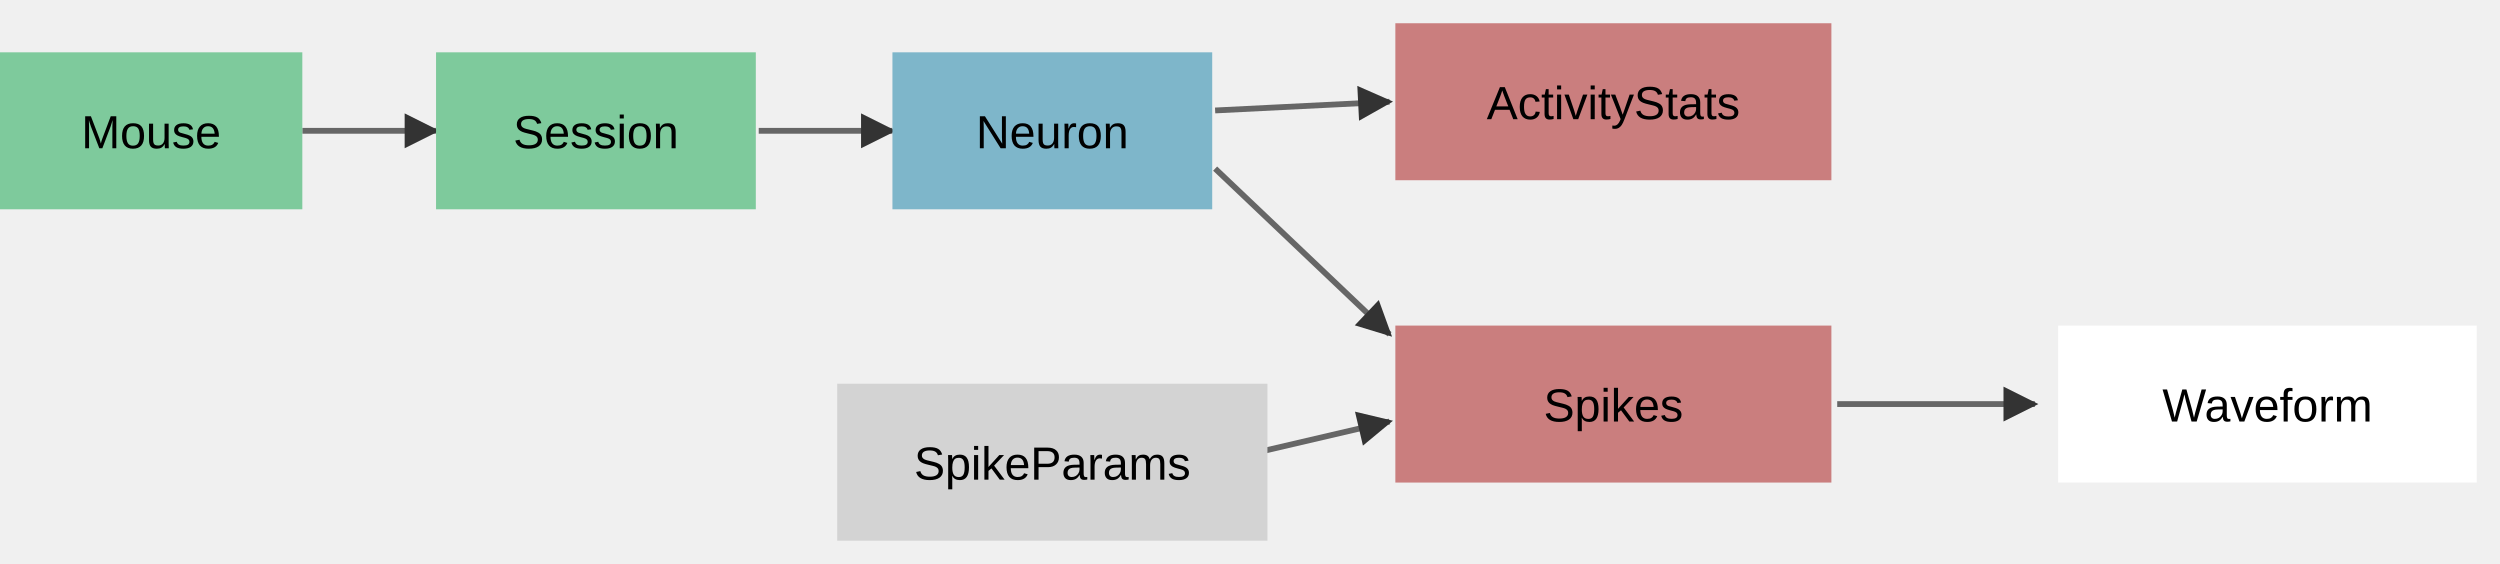
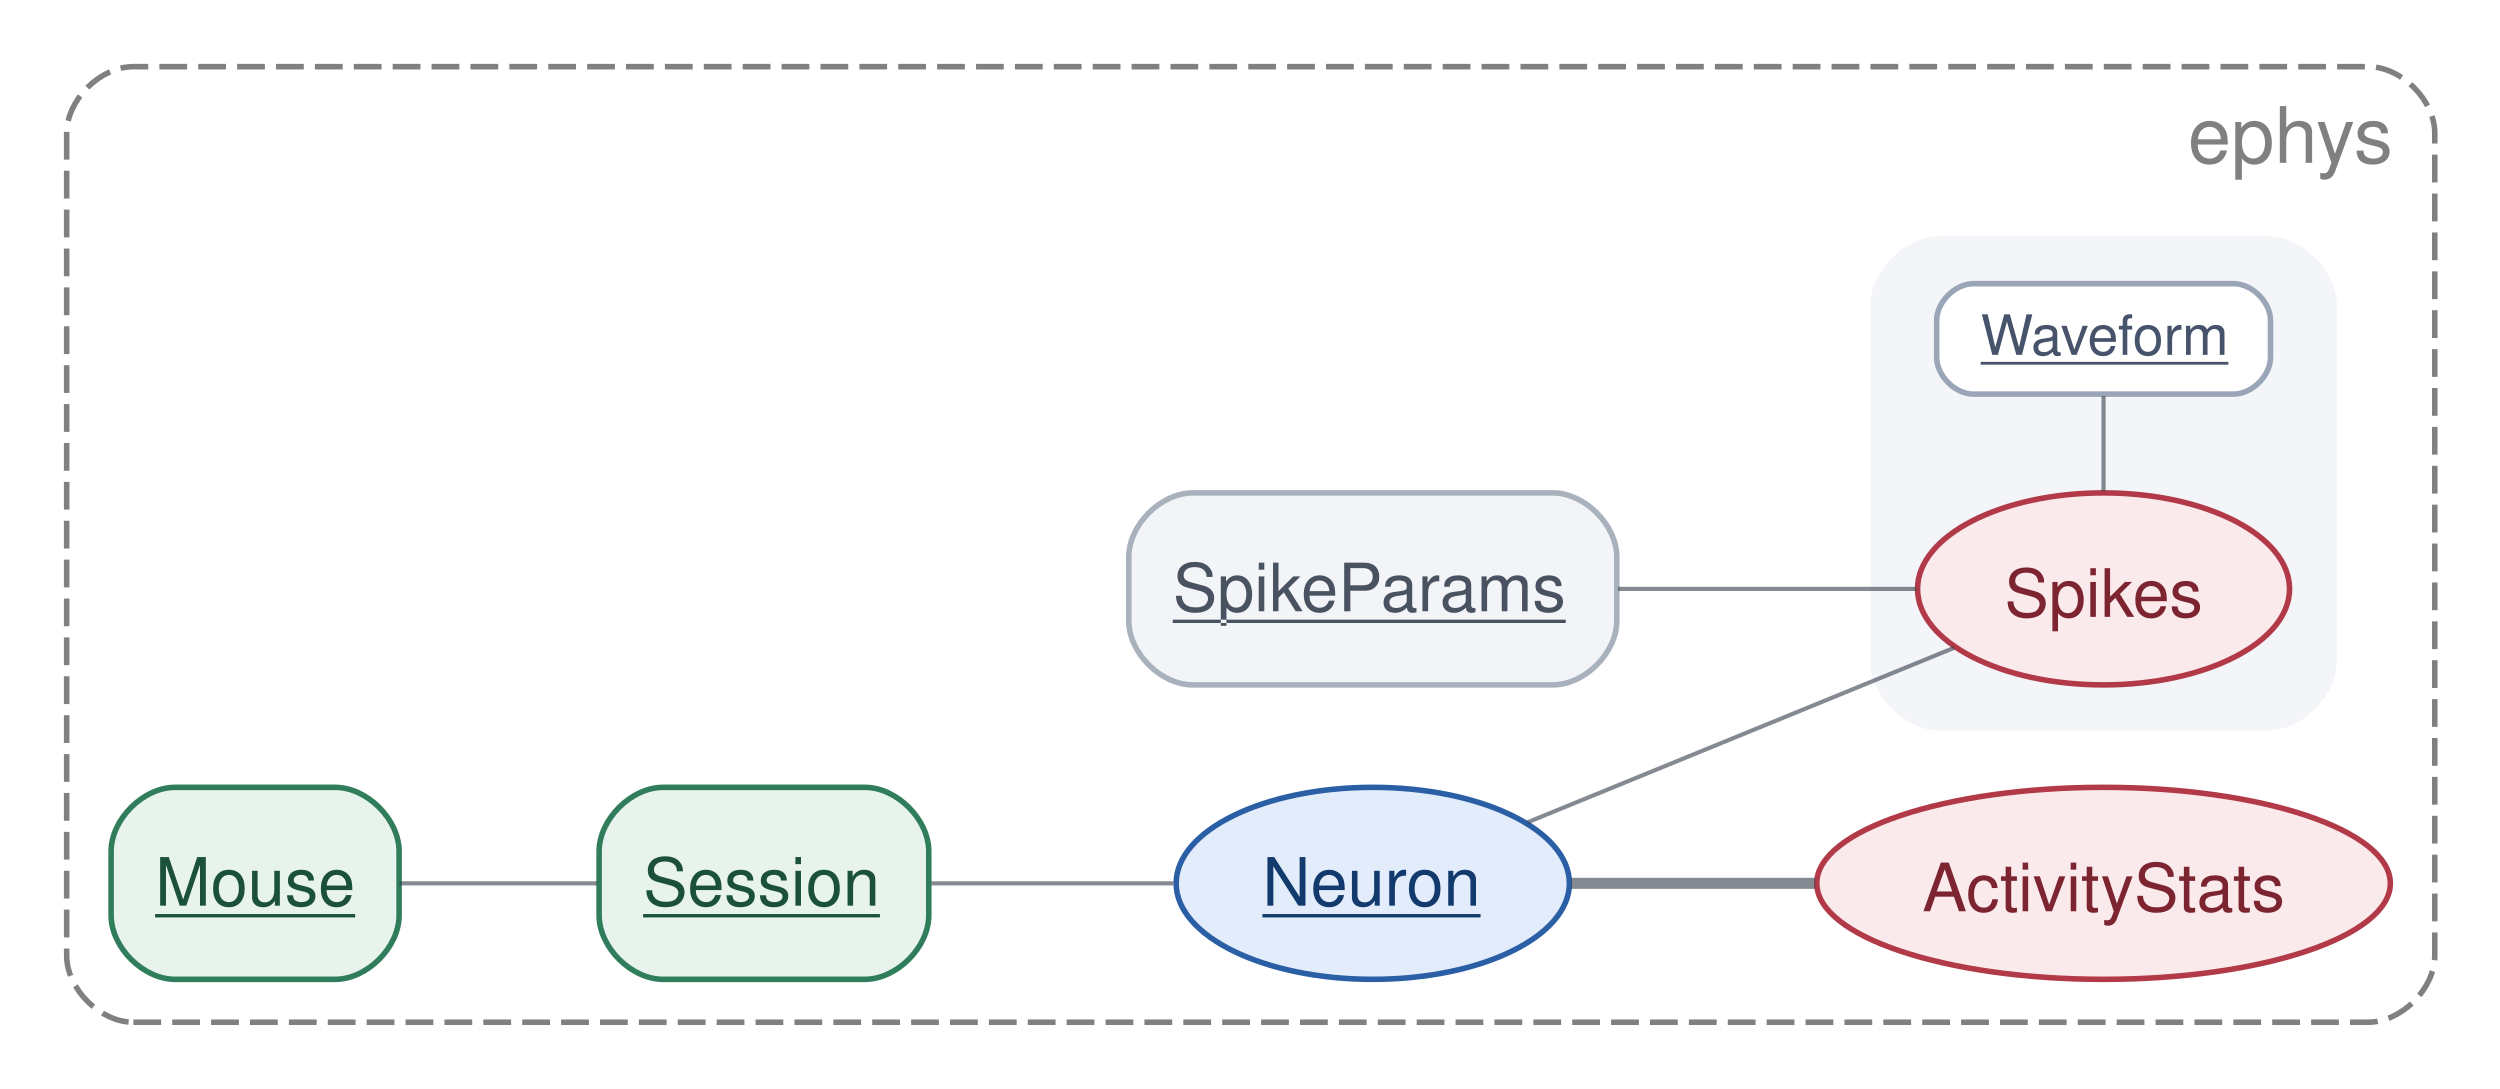
- <svg xmlns="http://www.w3.org/2000/svg" id="ephys-svg" width="100%" class="flowchart" style="max-width: 860px; background-color: transparent;" viewBox="0 0 860 194">
+ <svg xmlns="http://www.w3.org/2000/svg" xmlns:xlink="http://www.w3.org/1999/xlink" width="450pt" height="196pt" viewBox="0.00 0.00 450.00 196.00">
  <style>
-     #ephys-svg { font-family: "trebuchet ms", verdana, arial, sans-serif; font-size: 16px; fill: #000; }
-     #ephys-svg text { fill: #000; }
-     #ephys-svg .node rect { stroke: #333; stroke-width: 1px; }
-     #ephys-svg .link { stroke: #666; stroke-width: 2px; fill: none; }
-     #ephys-svg .arrowhead { fill: #333; }
-   </style>
-   <defs>
-     <marker id="ephys-arrow" viewBox="0 0 10 10" refX="9" refY="5" markerWidth="6" markerHeight="6" orient="auto">
-       <path d="M 0 0 L 10 5 L 0 10 z" class="arrowhead" />
-     </marker>
-   </defs>
-   <path d="M104,45 L150,45" class="link" marker-end="url(#ephys-arrow)" />
-   <path d="M261,45 L307,45" class="link" marker-end="url(#ephys-arrow)" />
-   <path d="M418,38 L478,35" class="link" marker-end="url(#ephys-arrow)" />
-   <path d="M418,58 L478,115" class="link" marker-end="url(#ephys-arrow)" />
-   <path d="M418,159 L478,145" class="link" marker-end="url(#ephys-arrow)" />
-   <path d="M632,139 L700,139" class="link" marker-end="url(#ephys-arrow)" />
-   <g transform="translate(52, 45)">
-     <rect style="fill:#7eca9c" x="-52" y="-27" width="104" height="54" />
-     <text text-anchor="middle" y="6">Mouse</text>
-   </g>
-   <g transform="translate(205, 45)">
-     <rect style="fill:#7eca9c" x="-55" y="-27" width="110" height="54" />
-     <text text-anchor="middle" y="6">Session</text>
-   </g>
-   <g transform="translate(362, 45)">
-     <rect style="fill:#7eb6ca" x="-55" y="-27" width="110" height="54" />
-     <text text-anchor="middle" y="6">Neuron</text>
-   </g>
-   <g transform="translate(555, 35)">
-     <rect style="fill:#ca7e7e" x="-75" y="-27" width="150" height="54" />
-     <text text-anchor="middle" y="6">ActivityStats</text>
-   </g>
-   <g transform="translate(555, 139)">
-     <rect style="fill:#ca7e7e" x="-75" y="-27" width="150" height="54" />
-     <text text-anchor="middle" y="6">Spikes</text>
-   </g>
-   <g transform="translate(362, 159)">
-     <rect style="fill:#d3d3d3" x="-74" y="-27" width="148" height="54" />
-     <text text-anchor="middle" y="6">SpikeParams</text>
-   </g>
-   <g transform="translate(780, 139)">
-     <rect style="fill:#fff" x="-72" y="-27" width="144" height="54" />
-     <text text-anchor="middle" y="6">Waveform</text>
+ @media (prefers-color-scheme: dark) {
+   svg { background-color: #161A21; }
+   polygon[fill="white"] { fill: #161A21; }
+   [fill="#fffde7"] { fill: #3A3620; }
+   [stroke="#c9bc5b"] { stroke: #C9BC5B; }
+   [fill="#6b6420"] { fill: #EBE3A0; }
+   [fill="#e7f3ec"] { fill: #16281F; }
+   [stroke="#2f7d5b"] { stroke: #4FA97F; }
+   [fill="#1b5138"] { fill: #BCE6CF; }
+   [fill="#f2f4f7"] { fill: #242832; }
+   [stroke="#a9b1bd"] { stroke: #8A93A1; }
+   [fill="#495261"] { fill: #C9CFD9; }
+   [fill="#fbeaec"] { fill: #331A1F; }
+   [stroke="#b23a48"] { stroke: #D0687A; }
+   [fill="#7c2430"] { fill: #F3C2CB; }
+   [fill="#e2ecfa"] { fill: #152538; }
+   [stroke="#2a5fa5"] { stroke: #5E92D6; }
+   [fill="#123a6d"] { fill: #C3DAF6; }
+   [fill="#ffffff"] { fill: #1E232C; }
+   [stroke="#9aa6b8"] { stroke: #7B879B; }
+   [fill="#46536b"] { fill: #C4CCDB; }
+   [fill="#edeef0"] { fill: #242730; }
+   [stroke="#808890"] { stroke: #8890A0; }
+   [fill="#404040"] { fill: #C7CDD6; }
+   [stroke="#3a424f"] { stroke: #AEB6C2; stroke-opacity: 0.753; }
+   [stroke="#c77d3a"] { stroke: #D68C4A; stroke-opacity: 0.753; }
+   [fill="#f3f5f8"] { fill: #2A313D; }
+   [stroke="#f3f5f8"] { stroke: #2A313D; }
+   [stroke="gray"] { stroke: #606875; }
+   [fill="gray"] { fill: #8A93A1; }
+ }
+ </style>
+   <g id="graph0" class="graph" transform="scale(1 1) rotate(0) translate(4 192)">
+     <polygon fill="white" stroke="none" points="-4,4 -4,-192 446.26,-192 446.26,4 -4,4" />
+     <g id="clust1" class="cluster">
+       <path fill="none" stroke="gray" stroke-dasharray="5,2" d="M20,-8C20,-8 422.26,-8 422.26,-8 428.26,-8 434.26,-14 434.26,-20 434.26,-20 434.26,-168 434.26,-168 434.26,-174 428.26,-180 422.26,-180 422.26,-180 20,-180 20,-180 14,-180 8,-174 8,-168 8,-168 8,-20 8,-20 8,-14 14,-8 20,-8" />
+       <text xml:space="preserve" text-anchor="middle" x="408.26" y="-162.7" font-family="Helvetica,sans-Serif" font-size="14.00" fill="gray">ephys</text>
+     </g>
+     <g id="clust2" class="cluster">
+       <path fill="#f3f5f8" stroke="#f3f5f8" d="M345.16,-61C345.16,-61 404.12,-61 404.12,-61 410.12,-61 416.12,-67 416.12,-73 416.12,-73 416.12,-137 416.12,-137 416.12,-143 410.12,-149 404.12,-149 404.12,-149 345.16,-149 345.16,-149 339.16,-149 333.16,-143 333.16,-137 333.16,-137 333.16,-73 333.16,-73 333.16,-67 339.16,-61 345.16,-61" />
+     </g>
+     <g id="node1" class="node">
+       <g id="a_node1">
+         <a xlink:title="→ ephys.Neuron&#13;→ ephys.SpikeParams&#13;">
+           <ellipse fill="#fbeaec" stroke="#b23a48" cx="374.64" cy="-86" rx="33.48" ry="17.28" />
+           <text xml:space="preserve" text-anchor="middle" x="374.64" y="-80.97" font-family="Helvetica,sans-Serif" font-size="12.00" fill="#7c2430">Spikes</text>
+         </a>
+       </g>
+     </g>
+     <g id="node2" class="node">
+       <g id="a_node2">
+         <a xlink:title="→ ephys.Spikes&#13;spike_idx            &#13;">
+           <path fill="#ffffff" stroke="#9aa6b8" d="M398.06,-140.94C398.06,-140.94 351.23,-140.94 351.23,-140.94 347.91,-140.94 344.6,-137.63 344.6,-134.31 344.6,-134.31 344.6,-127.69 344.6,-127.69 344.6,-124.37 347.91,-121.06 351.23,-121.06 351.23,-121.06 398.06,-121.06 398.06,-121.06 401.37,-121.06 404.69,-124.37 404.69,-127.69 404.69,-127.69 404.69,-134.31 404.69,-134.31 404.69,-137.63 401.37,-140.94 398.06,-140.94" />
+           <text xml:space="preserve" text-anchor="start" x="352.52" y="-128.12" font-family="Helvetica,sans-Serif" text-decoration="underline" font-size="10.00" fill="#46536b">Waveform</text>
+         </a>
+       </g>
+     </g>
+     <g id="edge5" class="edge">
+       <path fill="none" stroke="#3a424f" stroke-width="0.75" stroke-opacity="0.62" d="M374.64,-103.58C374.64,-109.29 374.64,-115 374.64,-120.72" />
+     </g>
+     <g id="node3" class="node">
+       <g id="a_node3">
+         <a xlink:title="→ ephys.Mouse&#13;session_date         &#13;">
+           <path fill="#e7f3ec" stroke="#2f7d5b" d="M151.66,-50.28C151.66,-50.28 115.36,-50.28 115.36,-50.28 109.6,-50.28 103.84,-44.52 103.84,-38.76 103.84,-38.76 103.84,-27.24 103.84,-27.24 103.84,-21.48 109.6,-15.72 115.36,-15.72 115.36,-15.72 151.66,-15.72 151.66,-15.72 157.42,-15.72 163.18,-21.48 163.18,-27.24 163.18,-27.24 163.18,-38.76 163.18,-38.76 163.18,-44.52 157.42,-50.28 151.66,-50.28" />
+           <text xml:space="preserve" text-anchor="start" x="111.76" y="-28.98" font-family="Helvetica,sans-Serif" text-decoration="underline" font-size="12.00" fill="#1b5138">Session</text>
+         </a>
+       </g>
+     </g>
+     <g id="node6" class="node">
+       <g id="a_node6">
+         <a xlink:title="→ ephys.Session&#13;neuron_id            &#13;">
+           <ellipse fill="#e2ecfa" stroke="#2a5fa5" cx="243.1" cy="-33" rx="35.39" ry="17.28" />
+           <text xml:space="preserve" text-anchor="start" x="223.23" y="-28.98" font-family="Helvetica,sans-Serif" text-decoration="underline" font-size="12.00" fill="#123a6d">Neuron</text>
+         </a>
+       </g>
+     </g>
+     <g id="edge1" class="edge">
+       <path fill="none" stroke="#3a424f" stroke-width="0.75" stroke-opacity="0.62" d="M163.63,-33C177.07,-33 193.13,-33 207.22,-33" />
+     </g>
+     <g id="node4" class="node">
+       <g id="a_node4">
+         <a xlink:title="mouse_id             &#13;">
+           <path fill="#e7f3ec" stroke="#2f7d5b" d="M56.32,-50.28C56.32,-50.28 27.52,-50.28 27.52,-50.28 21.76,-50.28 16,-44.52 16,-38.76 16,-38.76 16,-27.24 16,-27.24 16,-21.48 21.76,-15.72 27.52,-15.72 27.52,-15.72 56.32,-15.72 56.32,-15.72 62.08,-15.72 67.84,-21.48 67.84,-27.24 67.84,-27.24 67.84,-38.76 67.84,-38.76 67.84,-44.52 62.08,-50.28 56.32,-50.28" />
+           <text xml:space="preserve" text-anchor="start" x="23.92" y="-28.98" font-family="Helvetica,sans-Serif" text-decoration="underline" font-size="12.00" fill="#1b5138">Mouse</text>
+         </a>
+       </g>
+     </g>
+     <g id="edge2" class="edge">
+       <path fill="none" stroke="#3a424f" stroke-width="0.75" stroke-opacity="0.62" d="M67.88,-33C78.96,-33 92.06,-33 103.57,-33" />
+     </g>
+     <g id="node5" class="node">
+       <g id="a_node5">
+         <a xlink:title="→ ephys.Neuron&#13;">
+           <ellipse fill="#fbeaec" stroke="#b23a48" cx="374.64" cy="-33" rx="51.62" ry="17.28" />
+           <text xml:space="preserve" text-anchor="middle" x="374.64" y="-27.98" font-family="Helvetica,sans-Serif" font-size="12.00" fill="#7c2430">ActivityStats</text>
+         </a>
+       </g>
+     </g>
+     <g id="edge4" class="edge">
+       <path fill="none" stroke="#3a424f" stroke-width="0.75" stroke-opacity="0.62" d="M270.94,-43.98C293.47,-53.2 325.45,-66.28 347.72,-75.39" />
+     </g>
+     <g id="edge3" class="edge">
+       <path fill="none" stroke="#3a424f" stroke-width="2" stroke-opacity="0.62" d="M278.81,-33C292.3,-33 308.03,-33 322.75,-33" />
+     </g>
+     <g id="node7" class="node">
+       <g id="a_node7">
+         <a xlink:title="spike_param_id       &#13;">
+           <path fill="#f2f4f7" stroke="#a9b1bd" d="M275.5,-103.28C275.5,-103.28 210.7,-103.28 210.7,-103.28 204.94,-103.28 199.18,-97.52 199.18,-91.76 199.18,-91.76 199.18,-80.24 199.18,-80.24 199.18,-74.48 204.94,-68.72 210.7,-68.72 210.7,-68.72 275.5,-68.72 275.5,-68.72 281.26,-68.72 287.02,-74.48 287.02,-80.24 287.02,-80.24 287.02,-91.76 287.02,-91.76 287.02,-97.52 281.26,-103.28 275.5,-103.28" />
+           <text xml:space="preserve" text-anchor="start" x="207.1" y="-81.97" font-family="Helvetica,sans-Serif" text-decoration="underline" font-size="12.00" fill="#495261">SpikeParams</text>
+         </a>
+       </g>
+     </g>
+     <g id="edge6" class="edge">
+       <path fill="none" stroke="#3a424f" stroke-width="0.75" stroke-opacity="0.62" d="M287.23,-86C304.75,-86 324.65,-86 340.94,-86" />
+     </g>
  </g>
</svg>
